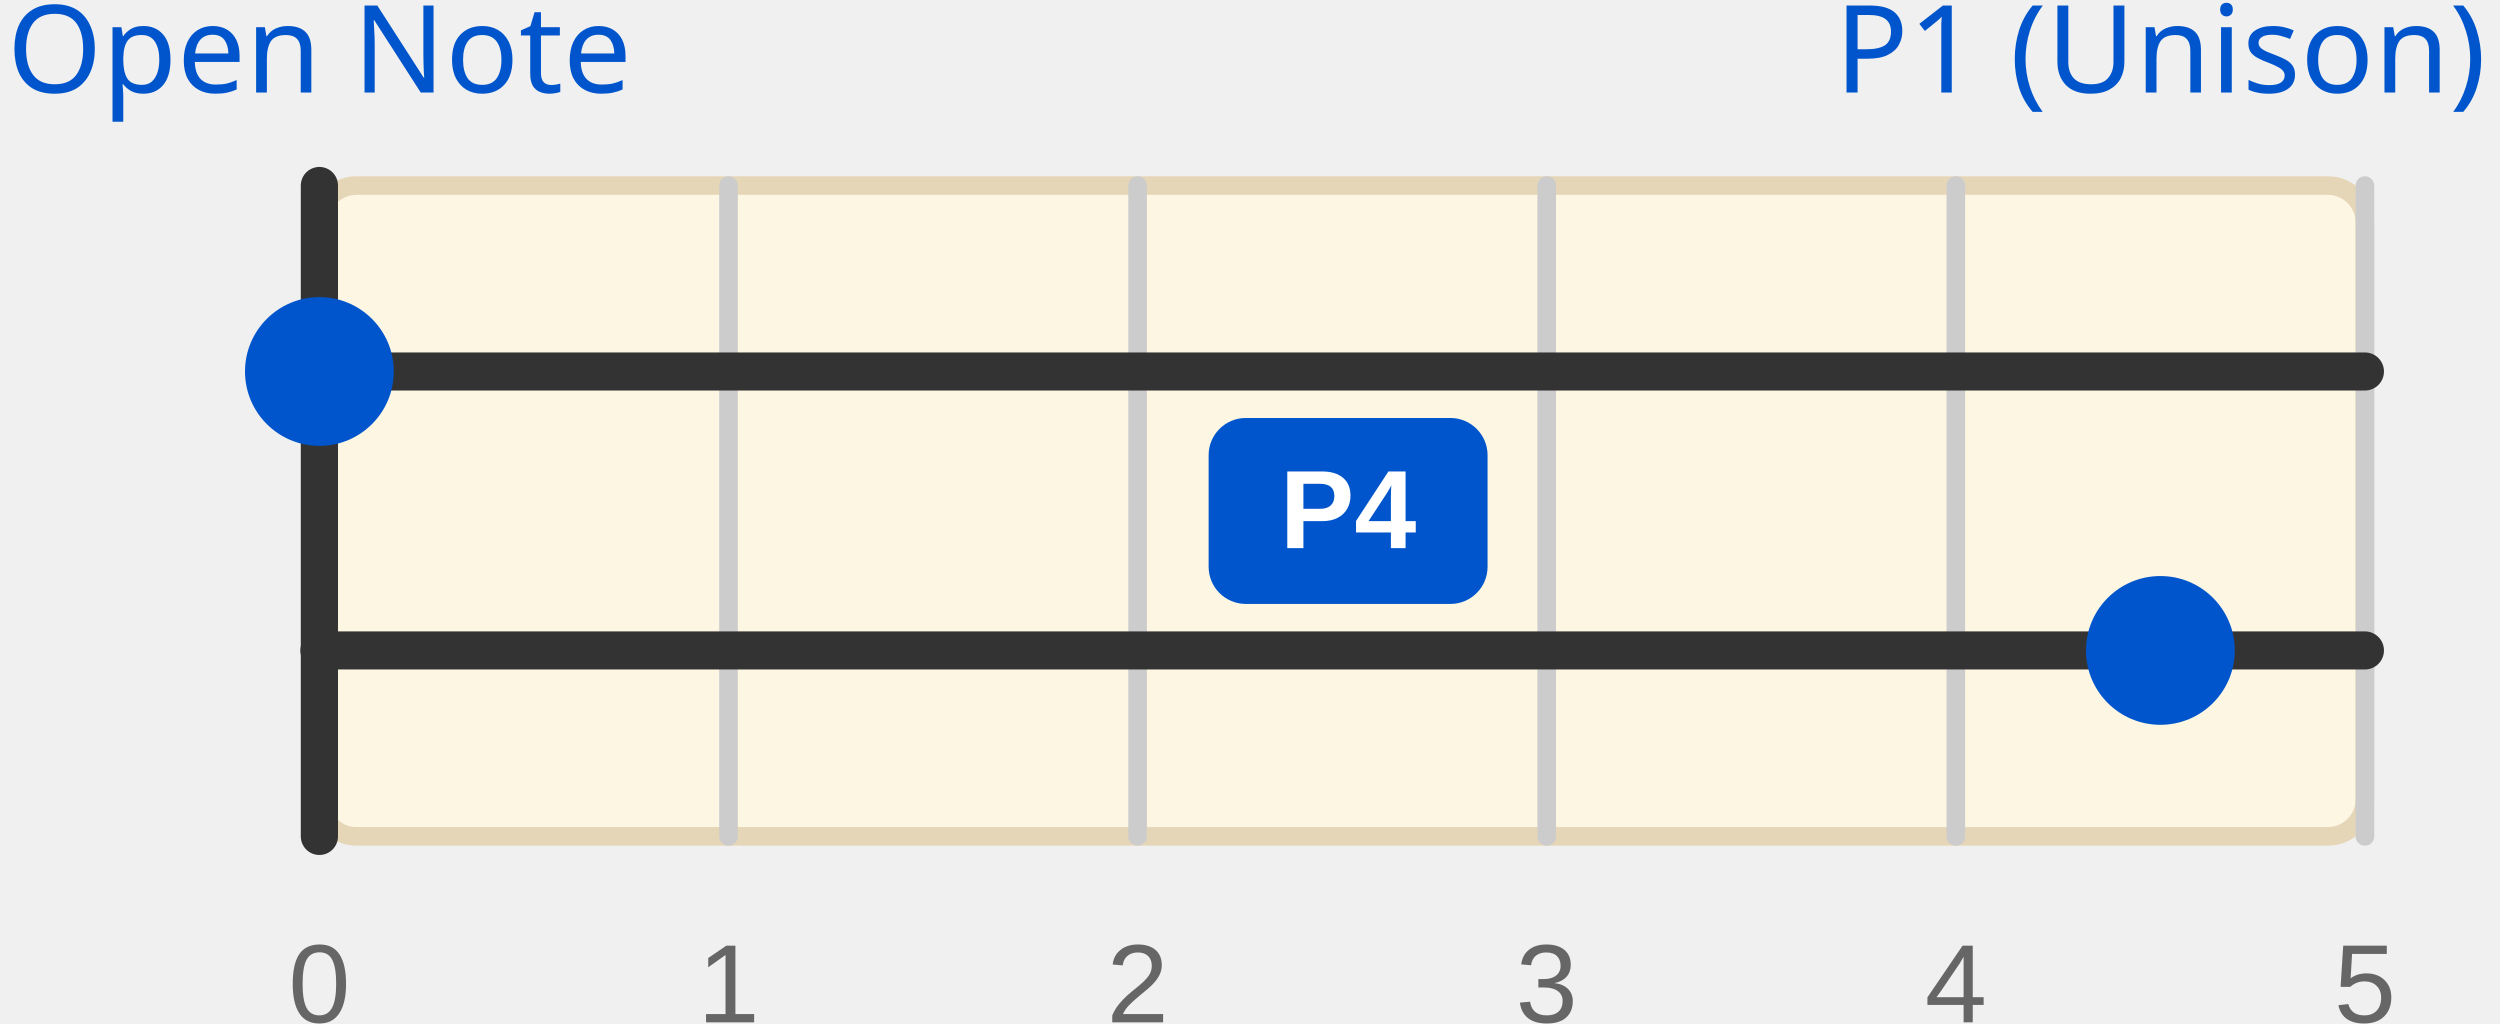
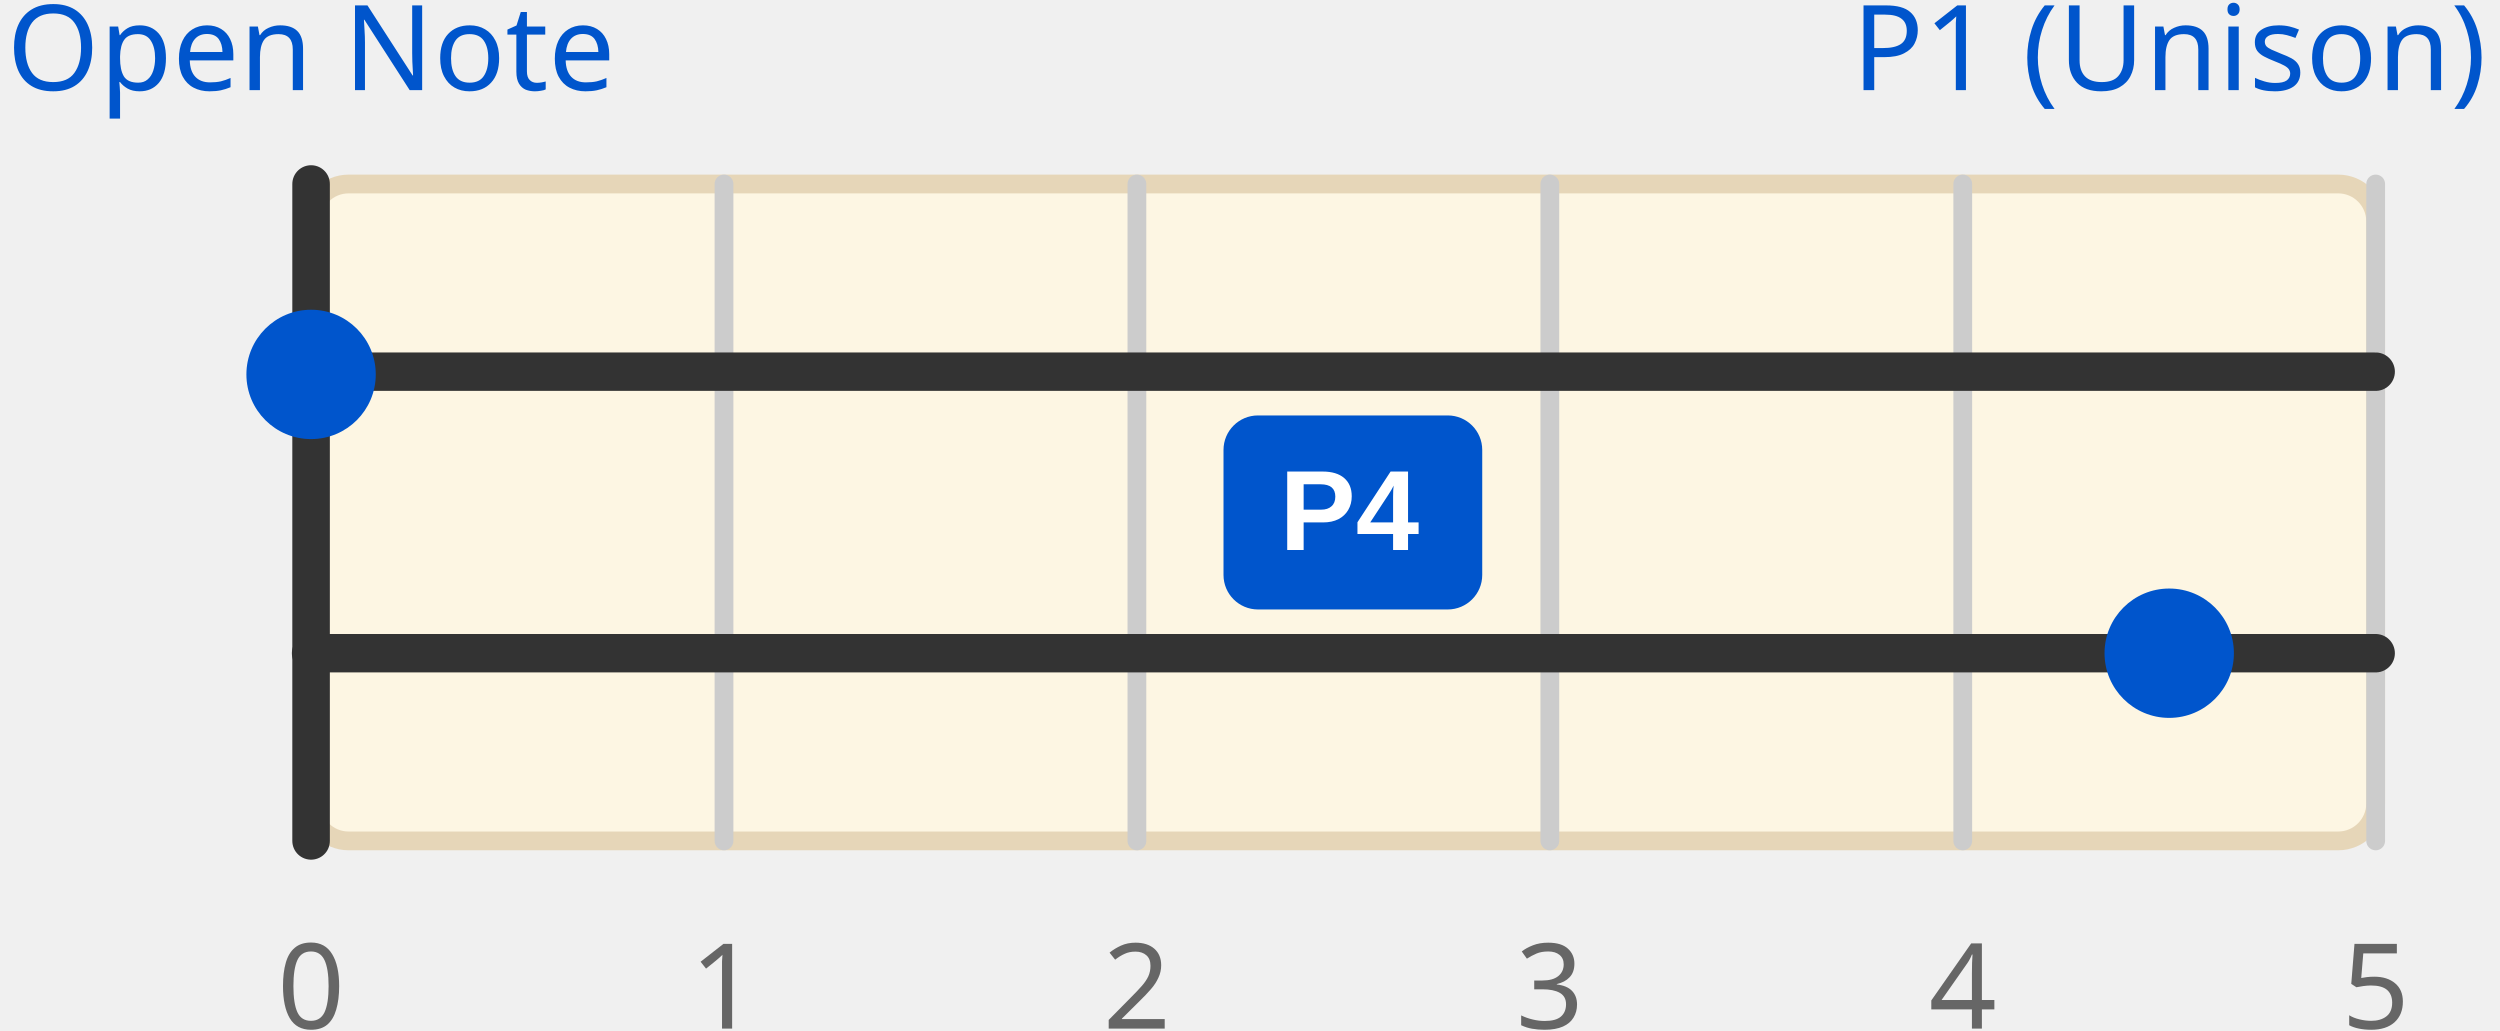
- <svg xmlns="http://www.w3.org/2000/svg" width="195.061mm" height="79.853mm" viewBox="0 0 195.061 79.853" version="1.1" id="svg6304">
+ <svg xmlns="http://www.w3.org/2000/svg" width="193.261mm" height="79.645mm" viewBox="0 0 193.261 79.645" version="1.1" id="svg6304">
  <defs id="defs6301" />
-   <g id="layer1" transform="translate(-7.469728,-66.18698)">
+   <g id="layer1" transform="translate(-8.342102,-66.43978)">
    <g id="diagram-p4" transform="matrix(0.7254641,0,0,0.7254641,-83.68417,-2.765207)">
      <rect x="160" y="115" width="220" height="70" fill="#fdf6e3" stroke="#e6d6b8" stroke-width="2" rx="4" id="rect24" />
      <line x1="160" y1="115" x2="160" y2="185" stroke="#333333" stroke-width="4" stroke-linecap="round" id="line26" />
      <line x1="204" y1="115" x2="204" y2="185" stroke="#cccccc" stroke-width="2" stroke-linecap="round" id="line28" />
      <line x1="248" y1="115" x2="248" y2="185" stroke="#cccccc" stroke-width="2" stroke-linecap="round" id="line30" />
      <line x1="292" y1="115" x2="292" y2="185" stroke="#cccccc" stroke-width="2" stroke-linecap="round" id="line32" />
      <line x1="336" y1="115" x2="336" y2="185" stroke="#cccccc" stroke-width="2" stroke-linecap="round" id="line34" />
      <line x1="380" y1="115" x2="380" y2="185" stroke="#cccccc" stroke-width="2" stroke-linecap="round" id="line36" />
      <line x1="160" y1="135" x2="380" y2="135" stroke="#333333" stroke-width="8" stroke-linecap="round" id="line42" style="stroke-width:4.094;stroke-dasharray:none" />
-       <rect x="255.638" y="140" width="30" height="20" rx="4" fill="#0055cc" id="rect46" />
-       <text x="270.638" y="154" font-family="Arial, sans-serif" font-size="12px" font-weight="bold" text-anchor="middle" fill="#ffffff" id="text48">P4</text>
-       <circle cx="160" cy="135" r="8" fill="#0055cc" id="circle50" />
-       <text x="160" y="105" font-family="Arial, sans-serif" font-size="14px" font-weight="bold" text-anchor="middle" fill="#0055cc" id="text54" style="font-style:normal;font-variant:normal;font-weight:normal;font-stretch:normal;font-size:13.102px;font-family:sans-serif;-inkscape-font-specification:sans-serif">Open Note</text>
-       <text x="358" y="105" font-family="Arial, sans-serif" font-size="14px" font-weight="bold" text-anchor="middle" fill="#0055cc" id="text60" style="font-style:normal;font-variant:normal;font-weight:normal;font-stretch:normal;font-size:13.102px;font-family:sans-serif;-inkscape-font-specification:sans-serif">P1 (Unison)</text>
-       <text x="160" y="205" font-family="Arial, sans-serif" font-size="12px" fill="#666666" text-anchor="middle" id="text68">0</text>
-       <text x="204" y="205" font-family="Arial, sans-serif" font-size="12px" fill="#666666" text-anchor="middle" id="text70">1</text>
-       <text x="248" y="205" font-family="Arial, sans-serif" font-size="12px" fill="#666666" text-anchor="middle" id="text72">2</text>
-       <text x="292" y="205" font-family="Arial, sans-serif" font-size="12px" fill="#666666" text-anchor="middle" id="text74">3</text>
-       <text x="336" y="205" font-family="Arial, sans-serif" font-size="12px" fill="#666666" text-anchor="middle" id="text76">4</text>
-       <text x="380" y="205" font-family="Arial, sans-serif" font-size="12px" fill="#666666" text-anchor="middle" id="text78">5</text>
+       <rect x="257.227" y="139.662" width="27.569" height="20.676" rx="3.676" fill="#0055cc" id="rect46" style="stroke-width:0.975" />
+       <text x="270.638" y="154" font-family="Arial, sans-serif" font-size="12px" font-weight="bold" text-anchor="middle" fill="#ffffff" id="text48" style="font-weight:bold;font-size:12.157px;font-family:Arial, sans-serif;text-anchor:middle;fill:#ffffff">
+         <tspan style="font-style:normal;font-variant:normal;font-weight:bold;font-stretch:normal;font-size:12.157px;font-family:Arial, sans-serif;-inkscape-font-specification:'Arial, sans-serif, Bold';font-variant-ligatures:normal;font-variant-caps:normal;font-variant-numeric:normal;font-variant-east-asian:normal" id="tspan1176">P4</tspan>
+       </text>
+       <circle cx="160" cy="135.291" fill="#0055cc" id="circle50" style="stroke-width:0.862" r="6.892" />
+       <text x="160" y="105" font-family="Arial, sans-serif" font-size="14px" font-weight="bold" text-anchor="middle" fill="#0055cc" id="text54" style="font-style:normal;font-variant:normal;font-weight:normal;font-stretch:normal;font-size:12.643px;font-family:sans-serif;-inkscape-font-specification:'sans-serif, Normal';font-variant-ligatures:normal;font-variant-caps:normal;font-variant-numeric:normal;font-variant-east-asian:normal">Open Note</text>
+       <text x="358" y="105" font-family="Arial, sans-serif" font-size="14px" font-weight="bold" text-anchor="middle" fill="#0055cc" id="text60" style="font-style:normal;font-variant:normal;font-weight:normal;font-stretch:normal;font-size:12.643px;font-family:sans-serif;-inkscape-font-specification:'sans-serif, Normal';font-variant-ligatures:normal;font-variant-caps:normal;font-variant-numeric:normal;font-variant-east-asian:normal">P1 (Unison)</text>
+       <text x="160" y="205" font-family="Arial, sans-serif" font-size="12px" fill="#666666" text-anchor="middle" id="text68" style="font-style:normal;font-variant:normal;font-weight:normal;font-stretch:normal;font-size:12.643px;font-family:sans-serif;-inkscape-font-specification:'sans-serif, Normal';font-variant-ligatures:normal;font-variant-caps:normal;font-variant-numeric:normal;font-variant-east-asian:normal">0</text>
+       <text x="204" y="205" font-family="Arial, sans-serif" font-size="12px" fill="#666666" text-anchor="middle" id="text70" style="font-style:normal;font-variant:normal;font-weight:normal;font-stretch:normal;font-size:12.643px;font-family:sans-serif;-inkscape-font-specification:'sans-serif, Normal';font-variant-ligatures:normal;font-variant-caps:normal;font-variant-numeric:normal;font-variant-east-asian:normal">1</text>
+       <text x="248" y="205" font-family="Arial, sans-serif" font-size="12px" fill="#666666" text-anchor="middle" id="text72" style="font-style:normal;font-variant:normal;font-weight:normal;font-stretch:normal;font-size:12.643px;font-family:sans-serif;-inkscape-font-specification:'sans-serif, Normal';font-variant-ligatures:normal;font-variant-caps:normal;font-variant-numeric:normal;font-variant-east-asian:normal">2</text>
+       <text x="292" y="205" font-family="Arial, sans-serif" font-size="12px" fill="#666666" text-anchor="middle" id="text74" style="font-style:normal;font-variant:normal;font-weight:normal;font-stretch:normal;font-size:12.643px;font-family:sans-serif;-inkscape-font-specification:'sans-serif, Normal';font-variant-ligatures:normal;font-variant-caps:normal;font-variant-numeric:normal;font-variant-east-asian:normal">3</text>
+       <text x="336" y="205" font-family="Arial, sans-serif" font-size="12px" fill="#666666" text-anchor="middle" id="text76" style="font-style:normal;font-variant:normal;font-weight:normal;font-stretch:normal;font-size:12.643px;font-family:sans-serif;-inkscape-font-specification:'sans-serif, Normal';font-variant-ligatures:normal;font-variant-caps:normal;font-variant-numeric:normal;font-variant-east-asian:normal">4</text>
+       <text x="380" y="205" font-family="Arial, sans-serif" font-size="12px" fill="#666666" text-anchor="middle" id="text78" style="font-style:normal;font-variant:normal;font-weight:normal;font-stretch:normal;font-size:12.643px;font-family:sans-serif;-inkscape-font-specification:'sans-serif, Normal';font-variant-ligatures:normal;font-variant-caps:normal;font-variant-numeric:normal;font-variant-east-asian:normal">5</text>
    </g>
    <line x1="32.39" y1="116.936" x2="191.992" y2="116.936" stroke="#333333" stroke-width="7.327" stroke-linecap="round" id="line44-6" style="stroke-width:2.97;stroke-dasharray:none" />
-     <circle cx="176.032" cy="116.936" fill="#0055cc" id="circle56" style="stroke-width:0.725" r="5.804" />
+     <circle cx="176.032" cy="116.936" fill="#0055cc" id="circle56" style="stroke-width:0.625" r="5" />
  </g>
</svg>
